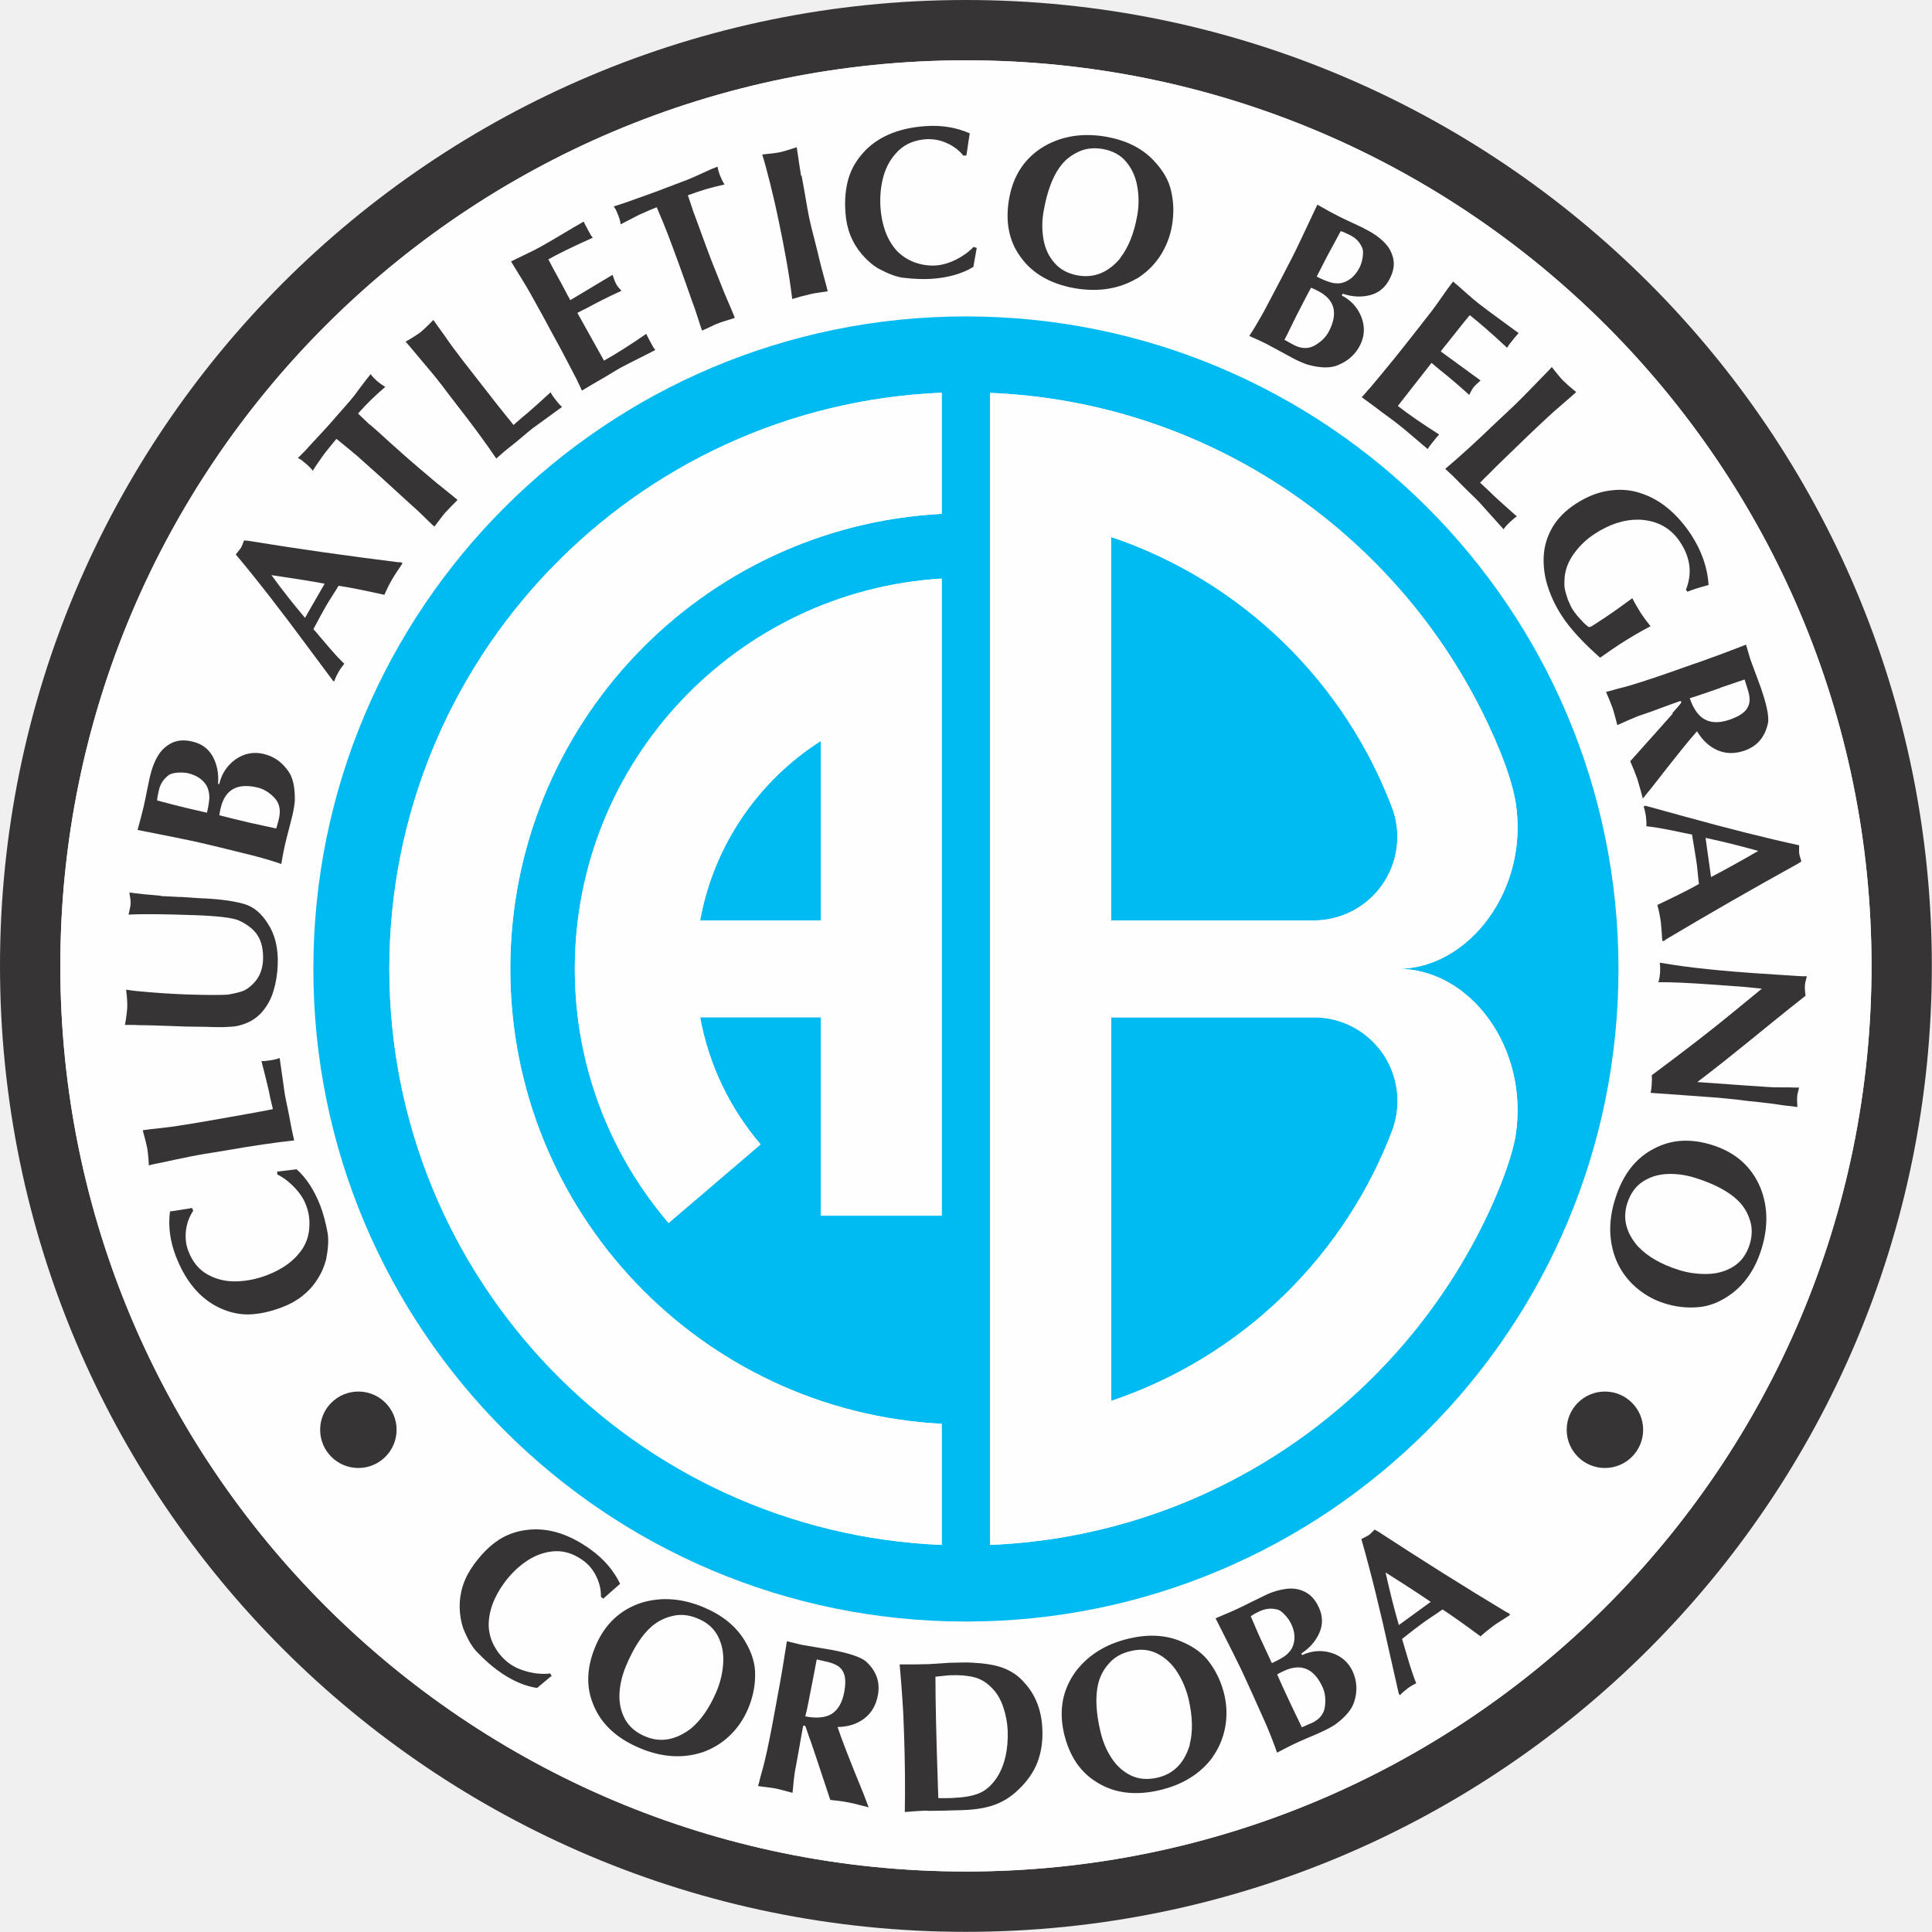
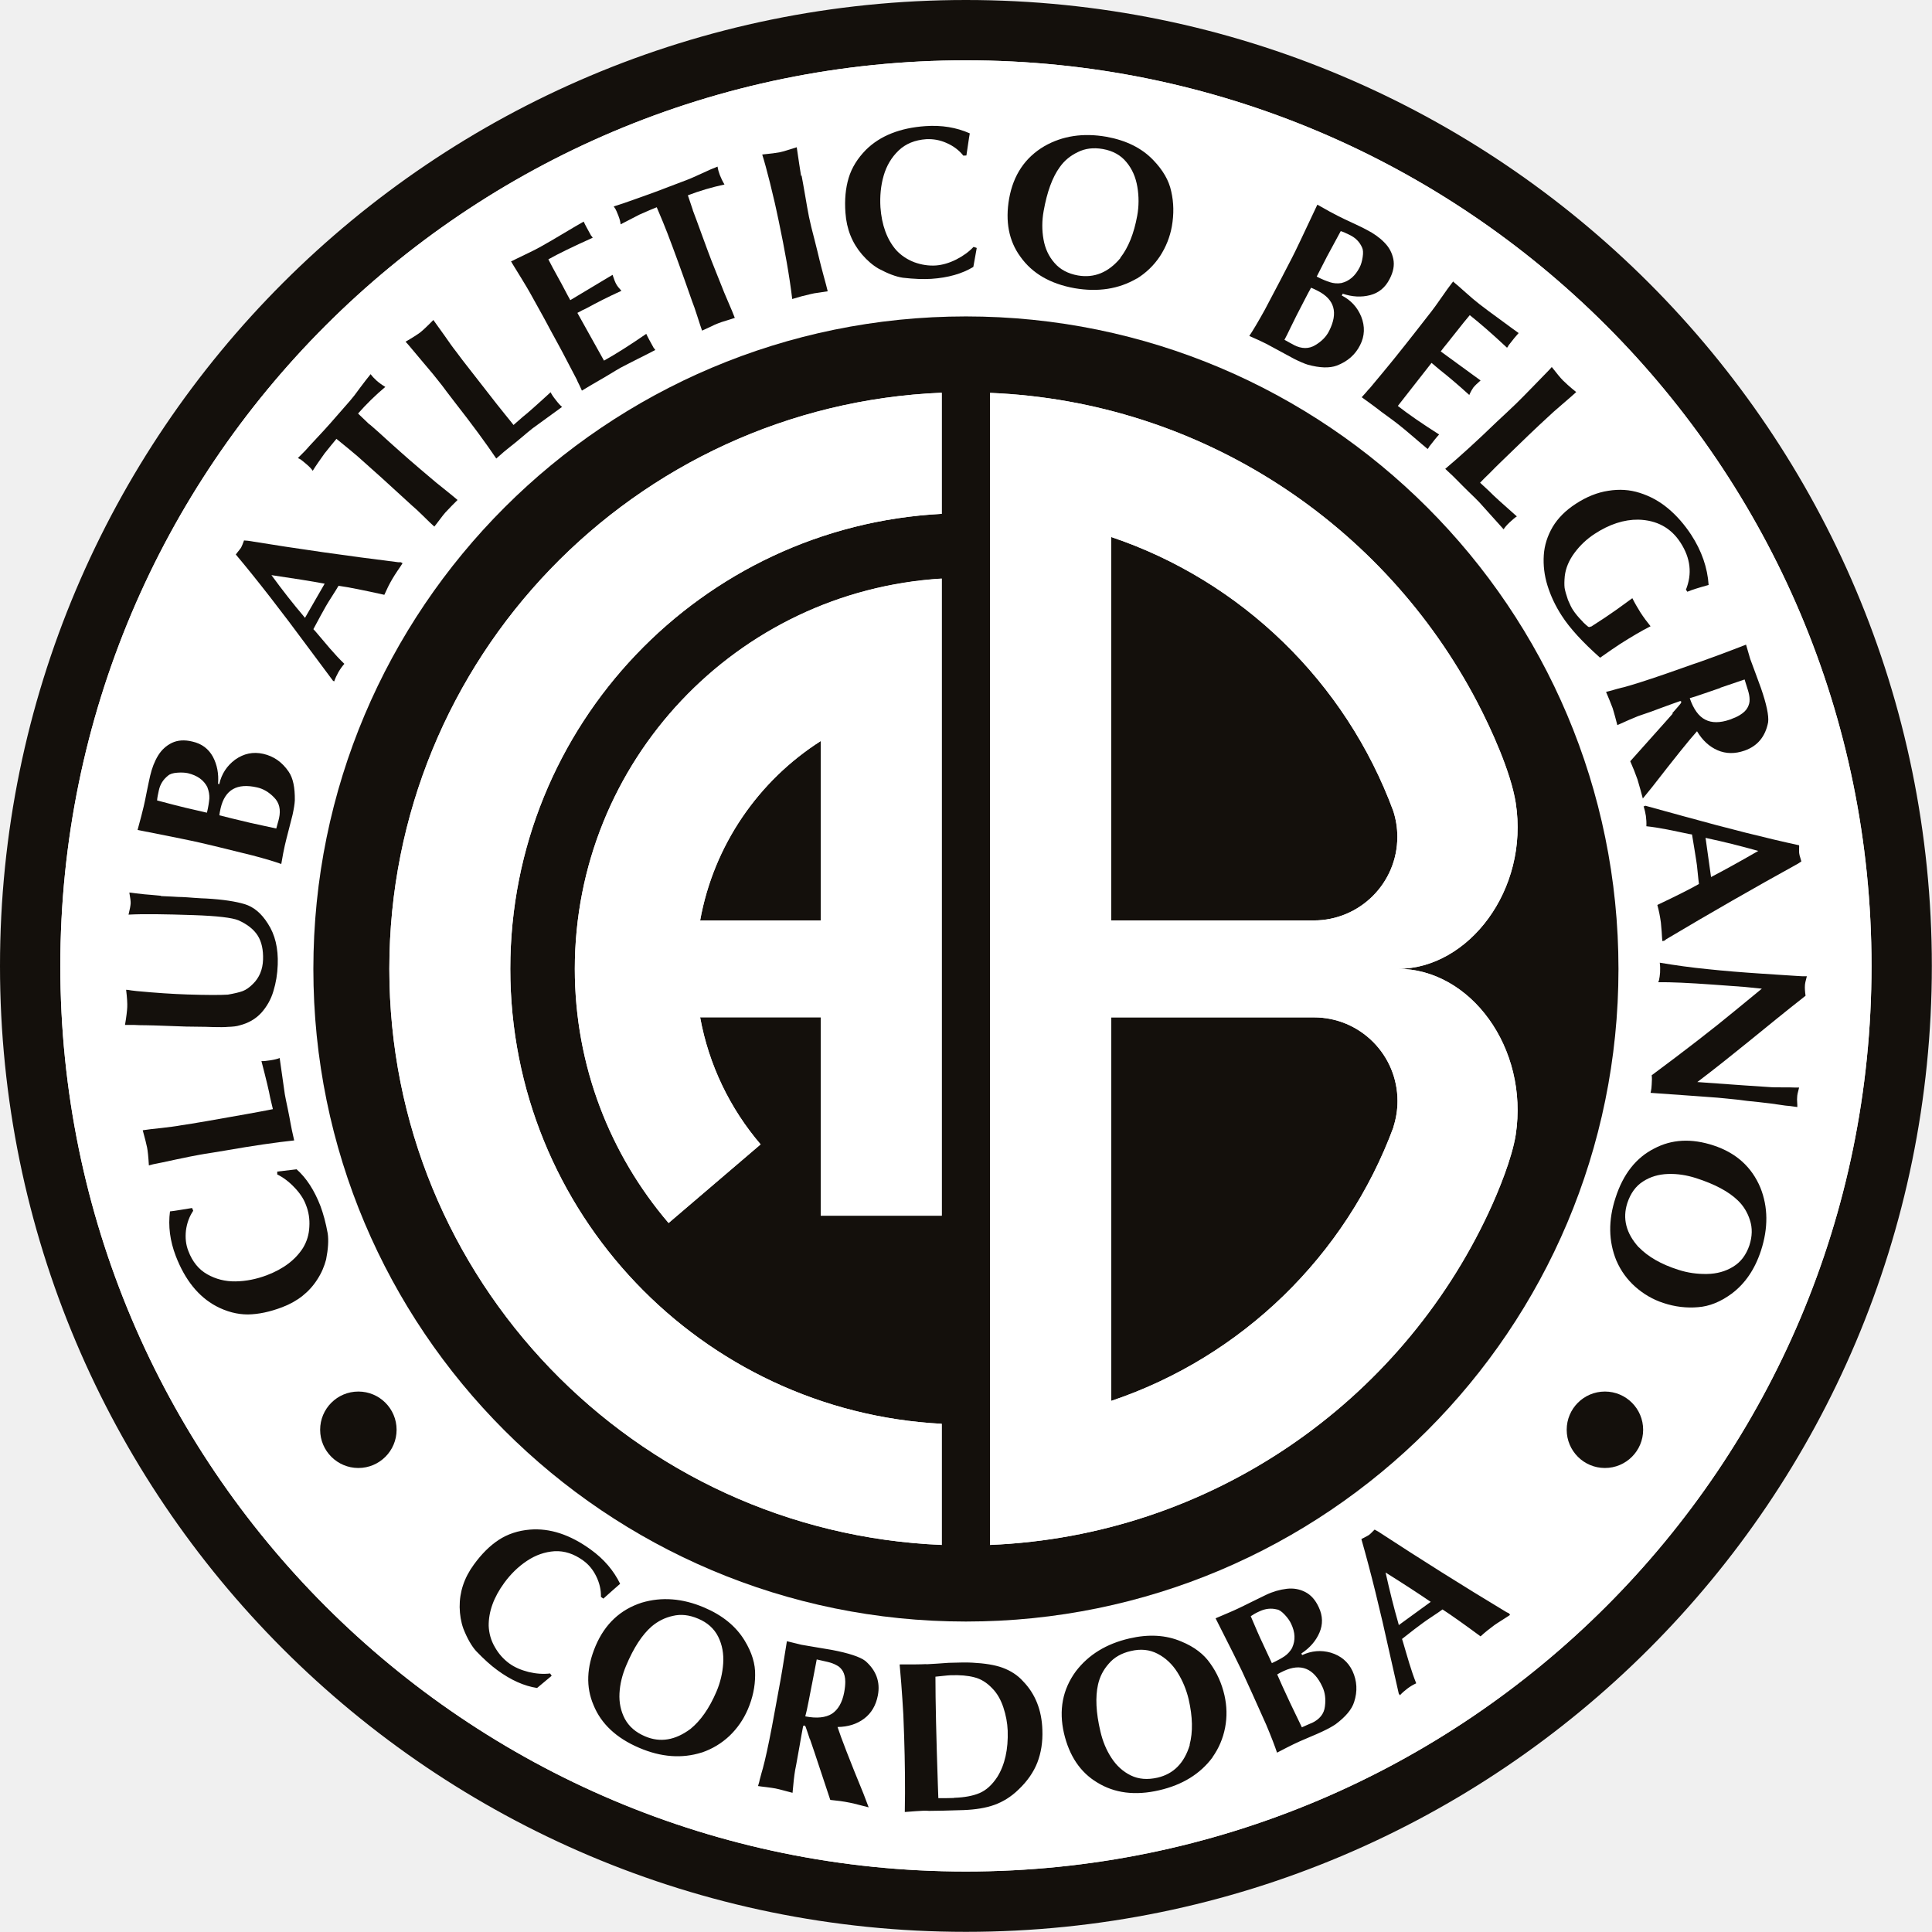
<svg xmlns="http://www.w3.org/2000/svg" xml:space="preserve" width="119.786mm" height="119.786mm" version="1.1" style="shape-rendering:geometricPrecision; text-rendering:geometricPrecision; image-rendering:optimizeQuality; fill-rule:evenodd; clip-rule:evenodd" viewBox="0 0 11979 11979">
  <defs>
    <style type="text/css">
   
-     .fil0 {fill:#373435}
-     .fil1 {fill:#FEFEFE}
-     .fil2 {fill:#00BBF1}
-     .fil3 {fill:#373435;fill-rule:nonzero}
+     .fil0 {fill:#14100c}
+     .fil1 {fill:#ffffff}
+     .fil2 {fill:#14100c}
+     .fil3 {fill:#14100c;fill-rule:nonzero}
   
  </style>
  </defs>
  <g id="Layer_x0020_1">
    <path class="fil0" d="M5989 0c3308,0 5989,2682 5989,5989 0,3308 -2682,5989 -5989,5989 -3308,0 -5989,-2682 -5989,-5989 0,-3308 2682,-5989 5989,-5989zm0 374c3101,0 5615,2514 5615,5615 0,3101 -2514,5615 -5615,5615 -3101,0 -5615,-2514 -5615,-5615 0,-3101 2514,-5615 5615,-5615z" />
    <path class="fil1" d="M5989 374c3101,0 5615,2514 5615,5615 0,3101 -2514,5615 -5615,5615 -3101,0 -5615,-2514 -5615,-5615 0,-3101 2514,-5615 5615,-5615zm0 1588c2235,0 4046,1811 4046,4046 0,2235 -1811,4046 -4046,4046 -2235,0 -4046,-1811 -4046,-4046 0,-2235 1811,-4046 4046,-4046z" />
    <path class="fil2" d="M5989 1962c2235,0 4046,1811 4046,4046 0,2235 -1811,4046 -4046,4046 -2235,0 -4046,-1811 -4046,-4046 0,-2235 1811,-4046 4046,-4046zm-1844 5621c-362,-424 -581,-974 -581,-1575 0,-1289 1006,-2343 2275,-2420 0,1317 0,2633 0,3950l-750 0 0 -1230 -748 0c54,297 186,567 375,788l-570 487zm944 -1875l0 -1113c-386,246 -664,646 -748,1113l748 0zm3551 1278c16,-50 25,-104 25,-159 0,-287 -232,-519 -518,-519l-1257 0 0 2378c810,-272 1456,-901 1751,-1700zm-2501 -4550c1314,54 2445,818 3020,1917 88,168 209,435 239,625 84,540 -294,1029 -730,1029 448,0 812,489 730,1029 -23,145 -105,347 -168,482 -549,1176 -1721,2004 -3091,2061 0,-2381 0,-4762 0,-7143zm750 893l0 2378 1256 0c287,0 519,-232 519,-519 0,-55 -9,-109 -25,-159 -295,-799 -941,-1428 -1751,-1700zm-1050 6250c-1905,-79 -3425,-1647 -3425,-3572 0,-1924 1520,-3493 3425,-3572l0 751c-1490,78 -2675,1311 -2675,2821 0,1510 1185,2743 2675,2821l0 751z" />
    <g id="_565687440">
      <path class="fil3" d="M3421 10390l-91 76c-80,-12 -163,-49 -247,-111 -40,-29 -83,-68 -131,-118 -28,-31 -55,-78 -79,-139 -15,-42 -22,-86 -23,-133 -1,-94 28,-182 88,-264 48,-66 99,-117 154,-153 55,-36 120,-58 194,-64 123,-10 249,31 377,124 82,59 142,130 182,212 -12,10 -28,24 -48,42 -20,18 -39,35 -56,50l-15 -11c1,-44 -9,-86 -29,-127 -20,-41 -47,-74 -82,-99 -57,-41 -115,-60 -176,-57 -61,4 -118,24 -172,60 -54,36 -101,82 -141,137 -65,89 -97,178 -96,266 2,46 14,90 38,131 23,41 53,75 90,102 33,24 73,41 120,53 47,11 91,14 133,9l10 15zm930 476c-123,39 -253,29 -388,-29 -141,-60 -236,-149 -283,-265 -48,-112 -43,-235 13,-367 58,-136 153,-225 286,-268 124,-37 253,-27 387,30 113,48 197,116 251,205 45,74 67,145 65,215 0,70 -15,141 -45,211 -27,63 -65,118 -114,165 -50,47 -107,81 -171,103zm-70 -146c63,-51 117,-128 161,-231 24,-56 38,-115 42,-175 4,-60 -6,-116 -31,-166 -25,-50 -67,-88 -125,-112 -54,-23 -106,-29 -156,-17 -50,11 -93,33 -131,65 -59,51 -112,132 -159,244 -24,57 -38,114 -41,171 -3,58 8,110 33,158 26,48 67,84 126,109 94,40 187,24 281,-46zm740 63c-13,-40 -22,-65 -25,-74 -2,-6 -5,-9 -9,-10 -4,-1 -7,2 -8,7 -5,26 -12,64 -21,117 -9,52 -16,91 -21,117l-7 36c-6,36 -11,82 -16,140 -12,-3 -30,-8 -53,-14 -23,-6 -41,-11 -53,-13 -11,-2 -30,-5 -54,-8 -25,-3 -43,-5 -54,-7l7 -24c2,-10 5,-21 8,-32 3,-11 5,-20 7,-26 2,-6 4,-15 8,-28 15,-55 34,-142 56,-257 5,-26 12,-66 22,-119 10,-54 17,-93 22,-120 12,-62 28,-159 49,-292l90 22c21,4 52,9 94,16 42,7 73,12 95,16 105,20 174,43 207,68 68,59 94,131 78,214 -12,62 -40,110 -85,144 -45,34 -100,51 -165,52 22,67 75,205 161,414l32 84c-13,-3 -32,-8 -59,-15 -27,-7 -46,-12 -59,-14 -39,-8 -79,-13 -120,-17l-99 -298 -27 -79zm13 -339l-20 103c-8,42 -15,73 -21,95 71,14 126,8 165,-16 38,-25 64,-69 76,-132 5,-26 7,-48 7,-67 0,-27 -6,-48 -15,-65 -10,-16 -22,-29 -39,-37 -16,-9 -35,-16 -57,-21 -22,-5 -45,-10 -66,-15l-30 156zm709 -125c15,-1 37,-2 68,-4 31,-2 55,-4 71,-5 64,-2 113,-3 146,-1 78,4 140,14 187,31 52,19 95,47 128,84 76,78 116,179 120,301 3,76 -8,143 -31,203 -23,59 -62,116 -117,168 -46,45 -97,76 -150,95 -53,19 -116,29 -189,32 -96,3 -168,5 -216,5 -7,-1 -18,-1 -33,-1 -26,1 -65,4 -117,8 3,-156 1,-312 -4,-467l-5 -136c-1,-22 -3,-54 -6,-97 -3,-43 -5,-76 -7,-98 -2,-20 -3,-39 -5,-59 -2,-20 -3,-39 -5,-58 74,0 129,0 165,-2zm171 828c66,-2 119,-12 161,-30 41,-18 77,-51 109,-100 46,-74 68,-170 64,-287 -2,-48 -11,-96 -27,-144 -16,-48 -39,-88 -69,-118 -33,-35 -70,-58 -110,-68 -41,-11 -90,-15 -148,-13 -10,0 -25,2 -46,4 -21,2 -37,4 -48,5 0,150 5,373 15,669l3 84c22,1 54,0 97,-1zm1605 -252c-77,104 -188,172 -331,205 -150,35 -278,18 -385,-48 -105,-63 -173,-165 -206,-305 -33,-144 -9,-272 74,-385 79,-103 189,-170 331,-203 120,-28 227,-22 323,19 80,33 139,78 179,136 41,57 71,123 88,197 15,67 17,133 4,201 -13,67 -39,128 -78,183zm-143 -77c21,-79 19,-173 -6,-282 -14,-59 -37,-115 -69,-166 -32,-51 -73,-90 -123,-116 -50,-26 -105,-32 -167,-17 -57,13 -103,39 -136,78 -34,38 -56,81 -67,130 -17,76 -13,173 15,291 14,60 36,114 68,163 31,48 71,85 120,109 49,24 104,28 166,14 99,-23 166,-90 200,-203zm698 -556c58,-27 117,-32 177,-15 63,19 108,57 135,114 28,61 32,125 10,192 -14,45 -52,91 -115,138 -19,13 -46,28 -80,44 -19,9 -48,22 -89,39 -40,17 -70,30 -90,40 -23,11 -58,29 -104,53 -13,-39 -35,-97 -67,-173 -66,-148 -116,-259 -151,-334 -17,-36 -71,-145 -163,-326 63,-27 109,-46 138,-60 20,-9 49,-24 88,-43 38,-19 67,-33 86,-42 44,-21 87,-33 129,-38 42,-5 80,2 115,20 35,18 63,49 84,95 25,53 26,106 4,157 -22,51 -59,94 -112,129l4 9zm-62 -46c21,-46 19,-95 -7,-149 -8,-17 -21,-36 -39,-55 -18,-19 -34,-31 -49,-33 -36,-9 -71,-5 -106,11 -25,11 -43,22 -56,31 31,73 55,129 73,166l58 125c34,-16 60,-30 79,-43 19,-13 35,-31 47,-52zm120 468c50,-23 78,-58 83,-104 6,-46 1,-86 -16,-122 -53,-114 -133,-147 -240,-97 -17,8 -31,15 -40,21 17,39 43,98 80,176 8,16 20,42 36,75 16,34 29,59 37,77 7,-3 17,-8 31,-14 14,-6 23,-10 30,-13zm541 -182l-55 -243c-61,-279 -120,-517 -177,-716 4,-3 9,-5 15,-8 6,-3 11,-6 17,-9 6,-3 11,-6 14,-8 6,-4 12,-10 18,-16 6,-6 12,-12 18,-18l22 12c260,170 525,337 796,500l15 7 7 10c-11,7 -27,18 -48,31 -21,13 -37,24 -49,32 -30,22 -59,45 -86,70 -103,-76 -182,-132 -236,-167 -13,10 -34,24 -61,42 -27,18 -48,32 -61,42 -28,20 -71,53 -129,99l6 19c13,43 25,87 39,132 14,46 28,87 43,124 -19,9 -37,19 -55,33 -16,12 -32,26 -46,41l-6 -8zm0 -426l198 -144c-72,-49 -165,-110 -280,-182 26,116 52,221 79,314l3 12z" />
      <path class="fil3" d="M1721 7264l118 -14c61,54 110,130 148,228 17,46 33,103 45,170 6,42 3,95 -10,161 -11,42 -28,83 -54,123 -50,79 -123,137 -218,173 -76,29 -147,44 -213,45 -66,0 -132,-17 -198,-52 -109,-59 -192,-162 -249,-310 -36,-94 -48,-186 -36,-277 15,-2 37,-4 63,-9 26,-4 51,-8 74,-12l7 17c-24,36 -39,76 -45,122 -5,45 -1,88 15,128 25,66 64,114 117,144 53,30 111,45 176,44 65,-1 129,-14 193,-38 103,-39 178,-96 225,-170 24,-40 37,-83 39,-131 3,-47 -4,-92 -21,-135 -14,-38 -38,-74 -72,-109 -33,-35 -69,-62 -106,-80l0 -18z" />
      <path id="1" class="fil3" d="M923 7224c-3,-52 -7,-89 -11,-109 -4,-20 -13,-56 -27,-107 26,-4 65,-9 116,-14 50,-6 92,-11 123,-17 34,-5 85,-13 154,-25l249 -44c18,-3 45,-8 82,-15 37,-7 65,-12 83,-16l-17 -72c-6,-35 -24,-111 -54,-226 12,1 32,-1 57,-5 26,-4 44,-9 56,-14l32 225c3,20 10,49 18,89 8,40 14,69 17,88 4,24 12,61 23,109 -114,12 -257,33 -429,63 -17,3 -44,7 -79,13 -35,5 -61,10 -79,13 -32,6 -81,15 -145,29 -64,14 -111,24 -143,30l-26 7z" />
      <path id="2" class="fil3" d="M999 5556c14,1 36,2 66,3 30,2 52,3 66,3 16,1 41,2 74,5 33,2 58,4 74,4 103,6 182,18 238,35 56,17 104,57 144,121 44,67 65,152 61,255 -2,58 -11,112 -27,164 -15,51 -41,96 -75,134 -35,38 -80,64 -136,78 -15,5 -39,8 -72,9 -19,2 -50,2 -93,1 -27,-1 -57,-2 -89,-2 -32,0 -57,-1 -76,-1l-169 -6c-16,-1 -42,-1 -76,-2 -34,0 -60,-1 -76,-2 -6,0 -15,0 -28,0 -13,0 -23,0 -30,0 9,-52 13,-89 14,-111 1,-22 -1,-58 -7,-107 7,0 17,1 32,4 15,2 26,3 34,4 116,11 221,18 312,21 122,4 206,4 253,1 40,-7 70,-14 92,-22 21,-8 42,-23 63,-44 40,-39 61,-90 63,-151 2,-61 -9,-111 -33,-149 -24,-38 -64,-70 -120,-95 -39,-16 -131,-27 -277,-32 -179,-6 -314,-8 -404,-3 8,-32 12,-55 13,-68 1,-13 -2,-36 -8,-69 10,1 23,3 40,5 17,2 35,4 54,6 19,2 35,3 48,4 13,1 31,3 53,5z" />
      <path id="3" class="fil3" d="M1360 4860c14,-62 47,-112 98,-150 54,-38 111,-50 174,-36 66,15 118,52 158,111 27,39 39,98 38,177 -1,23 -6,53 -14,90 -5,21 -13,52 -24,94 -11,42 -19,74 -24,96 -6,25 -13,63 -22,115 -39,-14 -98,-32 -178,-53 -157,-39 -275,-68 -356,-86 -39,-9 -158,-33 -357,-72 18,-66 31,-115 38,-146 5,-22 12,-53 20,-96 9,-42 15,-74 20,-94 11,-47 27,-89 49,-125 22,-36 51,-62 86,-79 36,-17 78,-20 127,-8 58,13 100,45 127,94 26,49 37,105 32,168l10 2zm-74 21c-23,-45 -63,-73 -121,-87 -19,-4 -41,-5 -67,-3 -26,2 -45,8 -57,19 -29,23 -48,53 -56,90 -6,26 -10,47 -11,63 77,21 135,35 175,45l134 31c9,-36 13,-66 15,-88 1,-23 -3,-46 -12,-69zm444 193c12,-54 2,-97 -31,-130 -32,-33 -68,-54 -106,-62 -123,-28 -198,14 -225,129 -4,19 -7,33 -8,44 41,11 104,26 188,46 18,4 45,10 82,18 37,8 64,14 83,18 2,-8 5,-19 9,-33 4,-14 7,-24 8,-31z" />
      <path id="4" class="fil3" d="M2064 4220l-149 -200c-169,-229 -320,-424 -453,-582 3,-4 6,-8 10,-13 4,-5 8,-10 12,-15 4,-5 7,-10 10,-13 3,-7 7,-14 10,-22 3,-8 6,-16 9,-24l25 2c307,50 617,94 931,133l16 0 11 6c-7,11 -17,27 -32,48 -14,21 -24,37 -31,49 -19,32 -35,65 -50,99 -126,-28 -220,-47 -284,-56 -8,14 -21,35 -39,63 -18,28 -31,49 -39,63 -17,30 -43,77 -78,143l13 14c29,34 59,69 89,105 31,36 61,68 90,96 -13,15 -26,33 -37,52 -10,18 -19,37 -26,57l-9 -5zm-173 -389l122 -212c-85,-16 -195,-33 -330,-53 70,96 137,181 200,255l8 10z" />
      <path id="5" class="fil3" d="M2293 2632c28,24 70,61 124,111 55,49 96,86 124,110 14,12 35,30 64,55 29,24 51,43 66,56 17,15 45,38 83,68 38,30 65,53 83,68 -7,7 -20,20 -37,37 -17,18 -31,32 -39,41 -8,9 -19,23 -34,43 -14,19 -26,34 -34,44 -16,-14 -39,-36 -69,-66 -31,-30 -53,-51 -69,-64 -141,-130 -253,-231 -337,-305 -30,-26 -74,-62 -132,-109 -17,20 -41,50 -74,91 -29,41 -54,76 -73,107 -7,-11 -20,-25 -39,-41 -16,-14 -29,-24 -37,-30 -2,0 -4,-2 -8,-4 -3,-2 -6,-3 -8,-4 32,-31 55,-55 70,-73 66,-70 121,-130 163,-179l91 -104c15,-17 36,-44 61,-79 26,-35 48,-63 66,-85 11,15 24,28 37,40 16,14 34,27 54,39 -61,51 -118,107 -169,165l70 67z" />
      <path id="6" class="fil3" d="M2514 2119c45,-26 76,-46 93,-59 16,-13 43,-38 80,-76 16,22 38,54 68,95 29,42 53,76 73,101 20,28 52,69 95,124l156 200c11,14 29,36 52,65 24,29 41,51 53,66l56 -49c28,-22 86,-73 174,-154 5,11 15,27 32,48 16,21 29,35 39,43l-183 133c-16,12 -39,32 -70,58 -31,26 -54,45 -70,57 -20,15 -48,39 -85,72 -64,-95 -150,-212 -258,-350 -11,-14 -27,-36 -49,-64 -21,-28 -37,-50 -49,-64 -20,-26 -51,-64 -94,-114 -42,-50 -73,-87 -94,-112l-18 -20z" />
      <path id="7" class="fil3" d="M3167 1622c22,-11 52,-26 92,-45 40,-19 72,-35 98,-50 39,-22 86,-49 139,-81 54,-32 94,-56 123,-72 9,20 25,49 46,87 3,3 7,7 10,13 -120,54 -211,98 -275,134 14,28 36,69 66,123 8,14 20,36 35,65 15,29 27,51 35,65l262 -157c9,27 16,46 23,58 6,11 16,24 32,41 -81,37 -152,73 -214,107 -6,3 -15,8 -29,14 -13,7 -23,12 -30,16l83 149 82 147c72,-40 159,-95 262,-166 9,20 25,49 46,87 3,3 7,8 10,13 -24,13 -60,31 -108,55 -48,24 -84,43 -107,55 -15,9 -39,22 -69,41 -31,18 -53,32 -68,40 -22,12 -56,33 -103,61 -3,-8 -9,-19 -16,-35 -8,-15 -13,-26 -16,-34 -12,-23 -31,-59 -57,-109 -26,-50 -46,-88 -60,-113 -10,-19 -26,-48 -48,-88 -21,-40 -37,-69 -48,-89l-76 -137c-11,-20 -29,-50 -54,-91 -25,-40 -44,-71 -56,-91l-9 -16z" />
      <path id="8" class="fil3" d="M4295 1302c13,35 33,87 58,157 25,70 45,121 58,156 7,17 17,43 31,78 14,35 25,62 32,80 8,22 22,55 41,99 19,44 33,77 41,99 -10,3 -26,8 -50,16 -24,7 -42,13 -54,18 -11,4 -27,11 -49,22 -22,10 -39,18 -50,23 -7,-20 -17,-50 -30,-91 -13,-40 -23,-70 -31,-89 -63,-181 -115,-323 -155,-427 -14,-37 -36,-90 -65,-158 -24,9 -60,25 -108,46 -45,23 -84,43 -116,60 -1,-13 -5,-31 -14,-54 -8,-20 -14,-35 -19,-43 -1,-1 -3,-3 -5,-7 -2,-4 -4,-6 -5,-7 42,-13 74,-24 96,-32 91,-32 167,-59 228,-83l129 -49c22,-8 52,-22 92,-40 40,-19 73,-33 99,-43 3,19 8,36 14,52 8,20 17,39 29,59 -79,17 -154,39 -227,67l31 92z" />
      <path id="9" class="fil3" d="M4970 1088c5,28 13,69 22,123 9,54 17,98 24,134 8,38 19,84 34,140 14,56 25,99 32,130 5,22 14,54 25,96 12,43 20,74 25,95 -11,2 -29,4 -52,8 -24,3 -41,6 -52,9 -40,9 -78,19 -116,31 -17,-143 -46,-304 -84,-485l-15 -70c-6,-28 -13,-59 -21,-91 -8,-32 -14,-58 -18,-75 -19,-76 -35,-134 -48,-175 53,-5 89,-10 109,-14 20,-4 55,-15 105,-31 11,79 21,138 27,178z" />
      <path id="10" class="fil3" d="M6056 1538l-21 117c-69,42 -156,67 -261,74 -49,3 -107,1 -176,-7 -42,-6 -92,-25 -150,-56 -38,-22 -72,-52 -103,-88 -61,-71 -96,-157 -103,-259 -6,-81 1,-153 20,-216 19,-63 55,-121 107,-174 88,-87 211,-136 369,-147 100,-7 192,8 275,45 -3,15 -6,36 -10,63 -4,26 -8,51 -11,74l-19 1c-27,-34 -62,-60 -103,-78 -42,-19 -84,-26 -127,-24 -70,5 -127,28 -171,70 -44,42 -75,94 -93,156 -18,62 -24,128 -20,196 8,110 40,199 97,265 31,34 69,59 113,76 44,16 89,23 134,20 40,-3 82,-15 126,-37 43,-22 79,-48 107,-78l17 5z" />
      <path id="11" class="fil3" d="M7048 1727c-111,65 -240,85 -385,60 -151,-27 -263,-92 -336,-195 -72,-98 -95,-219 -70,-361 26,-145 98,-254 219,-325 112,-64 241,-83 384,-58 121,22 218,69 290,144 60,62 98,127 112,195 16,69 17,141 4,216 -12,67 -37,129 -74,186 -38,57 -86,103 -144,139zm-102 -128c50,-64 85,-151 105,-261 11,-60 11,-120 1,-179 -10,-60 -32,-111 -68,-154 -35,-43 -84,-70 -146,-81 -58,-10 -109,-4 -155,19 -46,22 -83,52 -112,93 -46,63 -79,154 -100,272 -11,61 -11,119 -1,176 10,57 32,105 68,146 35,41 84,67 146,78 100,17 188,-18 263,-108z" />
      <path id="12" class="fil3" d="M8319 1832c57,29 97,73 121,131 24,61 22,120 -7,177 -30,60 -79,102 -145,127 -44,16 -104,15 -180,-6 -22,-7 -50,-19 -84,-36 -19,-10 -47,-25 -85,-46 -38,-21 -67,-36 -87,-47 -23,-12 -58,-28 -106,-49 23,-34 55,-88 95,-160 76,-143 132,-251 170,-325 19,-36 71,-146 157,-329 59,34 104,58 132,72 20,10 49,24 88,42 39,18 68,32 86,42 43,22 80,48 109,78 30,30 48,64 56,103 8,39 0,80 -23,124 -27,53 -67,86 -121,100 -54,14 -111,11 -170,-9l-4 9zm-2 -77c49,-12 86,-44 113,-97 9,-17 15,-38 19,-64 4,-26 3,-46 -4,-60 -15,-34 -40,-59 -74,-76 -24,-12 -44,-21 -58,-25 -38,70 -67,123 -86,159l-63 123c33,17 61,28 83,35 22,7 45,9 70,5zm-295 384c49,25 94,25 133,1 39,-23 68,-52 86,-88 57,-113 34,-196 -71,-249 -17,-9 -31,-15 -41,-19 -21,37 -50,95 -90,172 -8,16 -21,42 -37,75 -16,34 -29,59 -38,76 7,3 16,9 29,16 13,7 22,12 28,15z" />
      <path id="13" class="fil3" d="M9011 1747c19,15 44,38 77,67 33,30 61,53 84,71 36,28 79,60 129,96 50,37 88,65 115,84 -15,16 -36,42 -63,77 -1,4 -4,9 -9,14 -96,-90 -174,-157 -231,-202 -20,24 -50,60 -88,109 -10,13 -26,32 -46,58 -21,25 -36,45 -46,58l247 180c-21,18 -36,33 -45,44 -7,10 -16,25 -25,46 -66,-60 -127,-112 -183,-156 -5,-4 -13,-11 -25,-21 -11,-10 -20,-17 -26,-22l-105 134 -104 133c65,51 151,110 256,177 -15,16 -35,41 -62,76 -2,4 -4,9 -9,14 -21,-17 -51,-43 -92,-78 -41,-35 -72,-61 -93,-77 -14,-11 -35,-27 -64,-48 -29,-21 -50,-36 -63,-47 -20,-15 -52,-39 -97,-71 6,-6 14,-15 26,-29 11,-13 19,-23 25,-28 16,-20 43,-51 79,-95 36,-44 63,-76 81,-99 13,-17 34,-43 63,-79 28,-35 49,-62 63,-80l96 -123c14,-18 35,-47 62,-86 27,-39 48,-68 62,-86l11 -14z" />
      <path id="14" class="fil3" d="M9621 2275c32,41 55,69 70,84 14,14 41,39 82,72 -20,18 -49,44 -88,77 -39,33 -70,61 -93,83 -26,23 -63,59 -114,107l-182 176c-13,13 -33,32 -59,59 -27,26 -47,46 -60,60l55 51c25,26 83,79 173,158 -11,6 -25,19 -44,36 -19,18 -32,33 -38,44l-152 -169c-14,-15 -36,-36 -65,-64 -29,-28 -50,-50 -64,-64 -17,-18 -44,-44 -81,-78 88,-74 195,-171 321,-293 13,-12 33,-31 59,-55 26,-24 46,-43 58,-55 24,-23 58,-58 104,-105 45,-47 79,-82 102,-105l18 -20z" />
      <path id="15" class="fil3" d="M10453 3657c40,-99 29,-196 -33,-292 -59,-92 -147,-140 -262,-143 -88,-1 -179,28 -272,89 -47,31 -88,69 -123,116 -35,47 -55,95 -61,145 -3,31 -3,55 -1,73 3,18 10,43 21,75 12,28 22,49 31,62 13,20 32,44 58,70 3,4 10,12 21,21 11,10 17,15 21,15 1,0 3,0 7,-2 4,-1 5,-2 6,-1l86 -56c42,-28 99,-68 169,-120 15,30 32,59 50,88 20,31 41,59 63,86 -56,28 -118,65 -189,110 -29,19 -70,47 -124,85 -108,-96 -188,-183 -238,-261 -39,-60 -68,-122 -88,-186 -20,-64 -27,-127 -23,-189 4,-62 23,-120 55,-175 33,-55 80,-102 143,-143 67,-44 135,-71 202,-81 68,-11 133,-7 195,13 63,20 121,51 175,96 54,45 102,100 144,164 65,100 101,204 108,311 -59,16 -103,30 -132,42l-10 -15z" />
      <path id="16" class="fil3" d="M10368 4423c28,-32 45,-51 51,-59 4,-5 6,-9 5,-13 -1,-4 -5,-5 -10,-3 -24,8 -61,22 -111,40 -49,19 -87,32 -111,40l-35 12c-33,13 -76,32 -129,56 -3,-12 -8,-30 -14,-53 -7,-23 -11,-41 -15,-52 -4,-11 -11,-28 -20,-51 -10,-23 -16,-39 -21,-50l24 -6c10,-3 20,-6 32,-9 11,-3 20,-6 26,-7 6,-2 15,-4 28,-7 56,-15 140,-42 251,-80 25,-9 63,-22 114,-40 51,-18 90,-32 115,-40 59,-21 152,-55 278,-104l26 89c7,20 18,49 33,89 15,40 26,70 33,90 35,101 50,172 45,213 -17,89 -66,148 -146,176 -60,21 -116,20 -167,-2 -51,-22 -94,-61 -128,-118 -47,52 -140,168 -279,347l-57 70c-4,-13 -9,-32 -16,-59 -8,-27 -13,-46 -17,-59 -13,-37 -28,-75 -45,-113l209 -234 55 -62zm300 -158l-99 34c-40,14 -71,24 -92,30 23,68 56,113 96,133 40,21 91,21 152,0 25,-9 46,-18 62,-28 23,-14 39,-29 48,-46 9,-16 14,-34 13,-51 0,-18 -4,-38 -11,-60 -7,-22 -13,-43 -20,-64l-150 51z" />
      <path id="17" class="fil3" d="M10199 4995l240 66c275,76 513,136 716,180 0,5 1,10 0,16 0,7 0,13 0,20 0,7 0,12 1,16 1,8 3,15 6,24 3,9 5,16 7,24l-21 14c-272,150 -544,306 -816,468l-13 10 -12 2c-1,-13 -3,-32 -4,-57 -2,-25 -4,-44 -5,-58 -5,-37 -12,-73 -22,-109 116,-55 202,-98 258,-130 -2,-16 -5,-41 -8,-73 -3,-33 -6,-58 -9,-74 -5,-34 -14,-87 -26,-160l-19 -3c-44,-9 -89,-19 -135,-28 -47,-9 -90,-16 -129,-20 1,-21 0,-42 -3,-64 -3,-20 -8,-40 -14,-60l10 -1zm376 200l34 243c77,-40 175,-94 293,-162 -115,-32 -219,-58 -314,-78l-12 -3z" />
      <path id="18" class="fil3" d="M10285 6084c4,-19 7,-36 8,-53 1,-20 1,-41 -2,-62 95,16 194,30 297,40 103,11 215,20 336,28 24,2 59,4 107,7 48,3 84,5 108,7 27,2 49,3 64,2 -8,29 -12,48 -12,59 -1,12 0,33 4,62 -62,49 -119,94 -172,137 -53,43 -111,90 -176,143 -65,52 -120,97 -167,134 -47,37 -99,78 -156,121l294 21 150 10c22,2 50,2 84,2 34,0 60,0 76,1l27 0c-8,29 -12,48 -12,59 -1,9 -1,20 0,32 1,12 1,22 1,30 -33,-5 -58,-8 -74,-9 -64,-10 -120,-17 -168,-22 -28,-3 -51,-5 -68,-7 -18,-2 -38,-5 -63,-8 -25,-3 -48,-5 -69,-7 -21,-2 -38,-4 -52,-5l-135 -10 -281 -20c1,-3 2,-8 3,-14 2,-8 3,-21 4,-37 2,-24 2,-44 0,-58 202,-150 376,-284 521,-404l162 -133c-82,-9 -141,-14 -178,-16l-123 -9c-152,-11 -265,-16 -341,-15l2 -8z" />
      <path id="19" class="fil3" d="M10022 7816c-49,-120 -51,-250 -5,-390 47,-146 127,-248 240,-305 108,-57 230,-64 367,-19 140,46 237,133 291,262 48,120 49,250 4,389 -38,117 -99,206 -182,268 -69,51 -139,79 -209,84 -70,6 -142,-2 -214,-26 -65,-21 -123,-55 -174,-100 -51,-45 -90,-99 -117,-161zm139 -83c57,59 138,106 245,140 58,19 117,27 178,26 61,-1 115,-16 162,-45 48,-29 81,-74 101,-133 18,-56 19,-108 3,-156 -15,-48 -41,-90 -76,-123 -56,-54 -142,-100 -257,-137 -59,-19 -117,-28 -175,-26 -58,2 -109,17 -154,46 -46,29 -78,74 -98,134 -31,96 -8,188 71,275z" />
      <circle class="fil0" cx="2222" cy="8865" r="237" />
      <circle class="fil0" cx="9951" cy="8865" r="237" />
    </g>
    <g id="_565682712">
      <path class="fil1" d="M4145 7582c-362,-424 -581,-974 -581,-1575 0,-1289 1006,-2343 2275,-2420 0,1317 0,2633 0,3950l-750 0 0 -1230 -748 0c54,297 186,567 375,788l-570 487zm944 -1875l0 -1113c-386,246 -664,646 -748,1113l748 0z" />
      <path class="fil1" d="M8640 6986c16,-50 25,-104 25,-159 0,-287 -232,-519 -518,-519l-1257 0 0 2378c810,-272 1456,-901 1751,-1700zm-2501 -4550c1314,54 2445,818 3020,1917 88,168 209,435 239,625 84,540 -294,1029 -730,1029 448,0 812,489 730,1029 -23,145 -105,347 -168,482 -549,1176 -1721,2004 -3091,2061 0,-2381 0,-4762 0,-7143zm750 893l0 2378 1256 0c287,0 519,-232 519,-519 0,-55 -9,-109 -25,-159 -295,-799 -941,-1428 -1751,-1700zm-1050 6250c-1905,-79 -3425,-1647 -3425,-3572 0,-1924 1520,-3493 3425,-3572l0 751c-1490,78 -2675,1311 -2675,2821 0,1510 1185,2743 2675,2821l0 751z" />
    </g>
  </g>
</svg>
